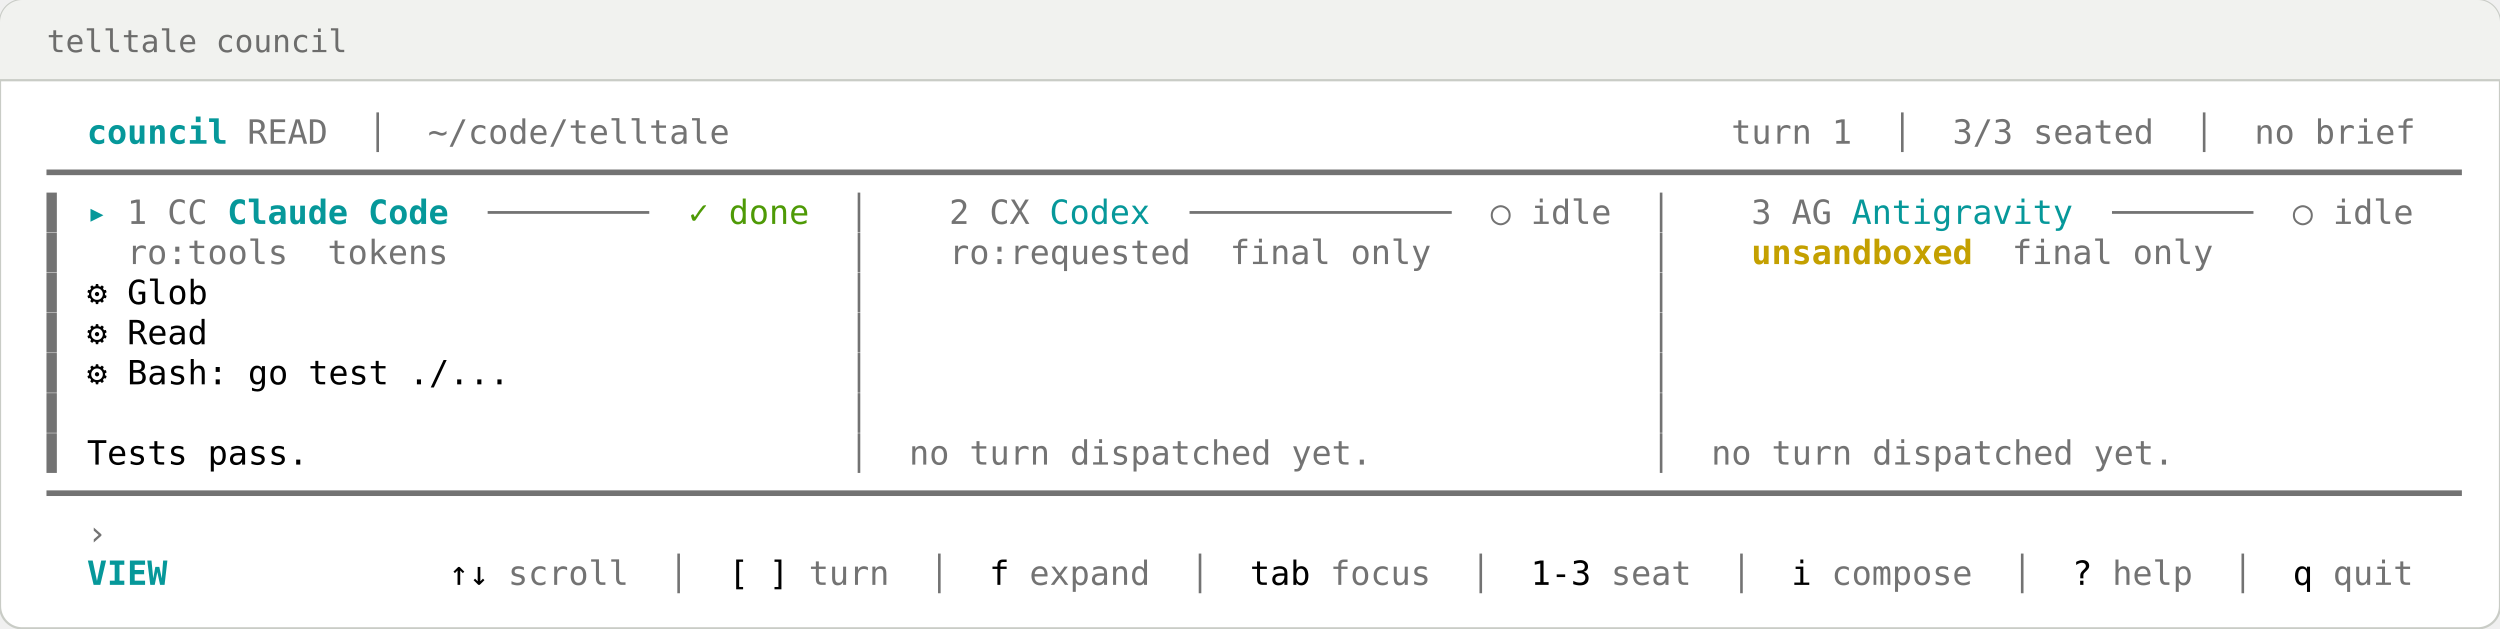
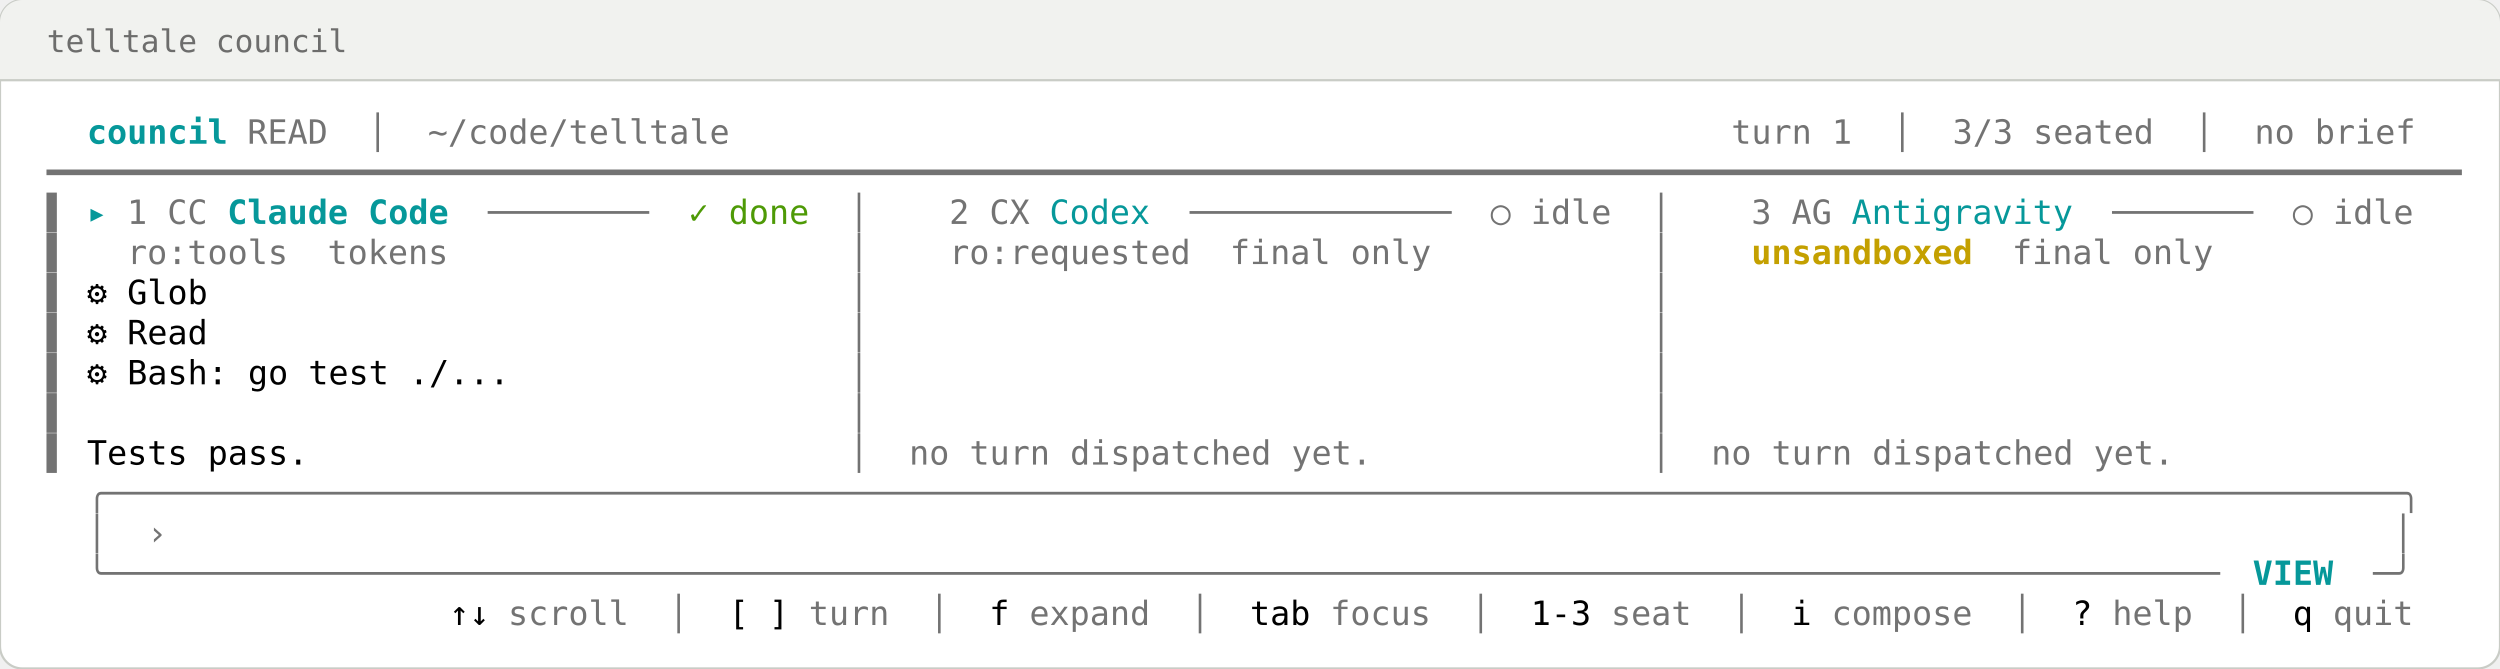
- <svg xmlns="http://www.w3.org/2000/svg" width="1122" height="282" viewBox="0 0 1122 282" role="img" aria-labelledby="t">
-   <rect x="0" y="0" width="1122" height="282" rx="10" fill="#ffffff" stroke="#c9ccc6" />
+ <svg xmlns="http://www.w3.org/2000/svg" width="1122" height="300" viewBox="0 0 1122 300" role="img" aria-labelledby="t">
+   <rect x="0" y="0" width="1122" height="300" rx="10" fill="#ffffff" stroke="#c9ccc6" />
  <path d="M0 36 V10 a10 10 0 0 1 10 -10 H1112 a10 10 0 0 1 10 10 V36 Z" fill="#f1f2ef" />
  <line x1="0" y1="36" x2="1122" y2="36" stroke="#c9ccc6" />
  <text x="21" y="23.4" font-family="'JetBrains Mono','Fira Code','Cascadia Mono',Consolas,'DejaVu Sans Mono',monospace" font-size="14" fill="#000000" fill-opacity="0.55" xml:space="preserve">telltale council</text>
  <text y="64.5" font-family="'JetBrains Mono','Fira Code','Cascadia Mono',Consolas,'DejaVu Sans Mono',monospace" font-size="15" xml:space="preserve">
    <tspan x="21" textLength="18" lengthAdjust="spacingAndGlyphs" fill="#000000">  </tspan>
    <tspan x="39" textLength="63" lengthAdjust="spacingAndGlyphs" fill="#06989a" font-weight="bold">council</tspan>
    <tspan x="102" textLength="9" lengthAdjust="spacingAndGlyphs" fill="#000000"> </tspan>
    <tspan x="111" textLength="36" lengthAdjust="spacingAndGlyphs" fill="#000000" fill-opacity="0.55">READ</tspan>
    <tspan x="147" textLength="18" lengthAdjust="spacingAndGlyphs" fill="#000000">  </tspan>
    <tspan x="165" textLength="9" lengthAdjust="spacingAndGlyphs" fill="#000000" fill-opacity="0.55">│</tspan>
    <tspan x="174" textLength="18" lengthAdjust="spacingAndGlyphs" fill="#000000">  </tspan>
    <tspan x="192" textLength="135" lengthAdjust="spacingAndGlyphs" fill="#000000" fill-opacity="0.55">~/code/telltale</tspan>
    <tspan x="327" textLength="450" lengthAdjust="spacingAndGlyphs" fill="#000000">                                                  </tspan>
    <tspan x="777" textLength="306" lengthAdjust="spacingAndGlyphs" fill="#000000" fill-opacity="0.55">turn 1  │  3/3 seated  │  no brief</tspan>
    <tspan x="1083" textLength="18" lengthAdjust="spacingAndGlyphs" fill="#000000">  </tspan>
  </text>
  <text y="82.5" font-family="'JetBrains Mono','Fira Code','Cascadia Mono',Consolas,'DejaVu Sans Mono',monospace" font-size="15" xml:space="preserve">
    <tspan x="21" textLength="1080" lengthAdjust="spacingAndGlyphs" fill="#000000" fill-opacity="0.55">━━━━━━━━━━━━━━━━━━━━━━━━━━━━━━━━━━━━━━━━━━━━━━━━━━━━━━━━━━━━━━━━━━━━━━━━━━━━━━━━━━━━━━━━━━━━━━━━━━━━━━━━━━━━━━━━━━━━━━━━</tspan>
  </text>
  <text y="100.5" font-family="'JetBrains Mono','Fira Code','Cascadia Mono',Consolas,'DejaVu Sans Mono',monospace" font-size="15" xml:space="preserve">
    <tspan x="21" textLength="9" lengthAdjust="spacingAndGlyphs" fill="#000000" fill-opacity="0.55">▌</tspan>
    <tspan x="30" textLength="9" lengthAdjust="spacingAndGlyphs" fill="#000000"> </tspan>
    <tspan x="39" textLength="18" lengthAdjust="spacingAndGlyphs" fill="#06989a" font-weight="bold">▸ </tspan>
    <tspan x="57" textLength="45" lengthAdjust="spacingAndGlyphs" fill="#000000" fill-opacity="0.55">1 CC </tspan>
    <tspan x="102" textLength="99" lengthAdjust="spacingAndGlyphs" fill="#06989a" font-weight="bold">Claude Code</tspan>
    <tspan x="201" textLength="18" lengthAdjust="spacingAndGlyphs" fill="#000000">  </tspan>
    <tspan x="219" textLength="72" lengthAdjust="spacingAndGlyphs" fill="#000000" fill-opacity="0.55">────────</tspan>
    <tspan x="291" textLength="18" lengthAdjust="spacingAndGlyphs" fill="#000000">  </tspan>
    <tspan x="309" textLength="54" lengthAdjust="spacingAndGlyphs" fill="#4e9a06">✓ done</tspan>
    <tspan x="363" textLength="18" lengthAdjust="spacingAndGlyphs" fill="#000000">  </tspan>
    <tspan x="381" textLength="9" lengthAdjust="spacingAndGlyphs" fill="#000000" fill-opacity="0.55">│</tspan>
    <tspan x="390" textLength="18" lengthAdjust="spacingAndGlyphs" fill="#000000">  </tspan>
    <tspan x="408" textLength="18" lengthAdjust="spacingAndGlyphs" fill="#06989a">  </tspan>
    <tspan x="426" textLength="45" lengthAdjust="spacingAndGlyphs" fill="#000000" fill-opacity="0.55">2 CX </tspan>
    <tspan x="471" textLength="45" lengthAdjust="spacingAndGlyphs" fill="#06989a">Codex</tspan>
    <tspan x="516" textLength="18" lengthAdjust="spacingAndGlyphs" fill="#000000">  </tspan>
    <tspan x="534" textLength="117" lengthAdjust="spacingAndGlyphs" fill="#000000" fill-opacity="0.55">─────────────</tspan>
    <tspan x="651" textLength="18" lengthAdjust="spacingAndGlyphs" fill="#000000">  </tspan>
    <tspan x="669" textLength="54" lengthAdjust="spacingAndGlyphs" fill="#000000" fill-opacity="0.55">○ idle</tspan>
    <tspan x="723" textLength="18" lengthAdjust="spacingAndGlyphs" fill="#000000">  </tspan>
    <tspan x="741" textLength="9" lengthAdjust="spacingAndGlyphs" fill="#000000" fill-opacity="0.55">│</tspan>
    <tspan x="750" textLength="18" lengthAdjust="spacingAndGlyphs" fill="#000000">  </tspan>
    <tspan x="768" textLength="18" lengthAdjust="spacingAndGlyphs" fill="#06989a">  </tspan>
    <tspan x="786" textLength="45" lengthAdjust="spacingAndGlyphs" fill="#000000" fill-opacity="0.55">3 AG </tspan>
    <tspan x="831" textLength="99" lengthAdjust="spacingAndGlyphs" fill="#06989a">Antigravity</tspan>
    <tspan x="930" textLength="18" lengthAdjust="spacingAndGlyphs" fill="#000000">  </tspan>
    <tspan x="948" textLength="63" lengthAdjust="spacingAndGlyphs" fill="#000000" fill-opacity="0.55">───────</tspan>
    <tspan x="1011" textLength="18" lengthAdjust="spacingAndGlyphs" fill="#000000">  </tspan>
    <tspan x="1029" textLength="54" lengthAdjust="spacingAndGlyphs" fill="#000000" fill-opacity="0.55">○ idle</tspan>
    <tspan x="1083" textLength="18" lengthAdjust="spacingAndGlyphs" fill="#000000">  </tspan>
  </text>
  <text y="118.5" font-family="'JetBrains Mono','Fira Code','Cascadia Mono',Consolas,'DejaVu Sans Mono',monospace" font-size="15" xml:space="preserve">
    <tspan x="21" textLength="9" lengthAdjust="spacingAndGlyphs" fill="#000000" fill-opacity="0.55">▌</tspan>
    <tspan x="30" textLength="27" lengthAdjust="spacingAndGlyphs" fill="#000000">   </tspan>
    <tspan x="57" textLength="72" lengthAdjust="spacingAndGlyphs" fill="#000000" fill-opacity="0.55">ro:tools</tspan>
    <tspan x="129" textLength="18" lengthAdjust="spacingAndGlyphs" fill="#000000">  </tspan>
    <tspan x="147" textLength="54" lengthAdjust="spacingAndGlyphs" fill="#000000" fill-opacity="0.55">tokens</tspan>
    <tspan x="201" textLength="180" lengthAdjust="spacingAndGlyphs" fill="#000000">                    </tspan>
    <tspan x="381" textLength="9" lengthAdjust="spacingAndGlyphs" fill="#000000" fill-opacity="0.55">│</tspan>
    <tspan x="390" textLength="36" lengthAdjust="spacingAndGlyphs" fill="#000000">    </tspan>
    <tspan x="426" textLength="108" lengthAdjust="spacingAndGlyphs" fill="#000000" fill-opacity="0.55">ro:requested</tspan>
    <tspan x="534" textLength="18" lengthAdjust="spacingAndGlyphs" fill="#000000">  </tspan>
    <tspan x="552" textLength="90" lengthAdjust="spacingAndGlyphs" fill="#000000" fill-opacity="0.55">final only</tspan>
    <tspan x="642" textLength="99" lengthAdjust="spacingAndGlyphs" fill="#000000">           </tspan>
    <tspan x="741" textLength="9" lengthAdjust="spacingAndGlyphs" fill="#000000" fill-opacity="0.55">│</tspan>
    <tspan x="750" textLength="36" lengthAdjust="spacingAndGlyphs" fill="#000000">    </tspan>
    <tspan x="786" textLength="99" lengthAdjust="spacingAndGlyphs" fill="#c4a000" font-weight="bold">unsandboxed</tspan>
    <tspan x="885" textLength="18" lengthAdjust="spacingAndGlyphs" fill="#000000">  </tspan>
    <tspan x="903" textLength="90" lengthAdjust="spacingAndGlyphs" fill="#000000" fill-opacity="0.55">final only</tspan>
    <tspan x="993" textLength="108" lengthAdjust="spacingAndGlyphs" fill="#000000">            </tspan>
  </text>
  <text y="136.5" font-family="'JetBrains Mono','Fira Code','Cascadia Mono',Consolas,'DejaVu Sans Mono',monospace" font-size="15" xml:space="preserve">
    <tspan x="21" textLength="9" lengthAdjust="spacingAndGlyphs" fill="#000000" fill-opacity="0.55">▌</tspan>
    <tspan x="30" textLength="351" lengthAdjust="spacingAndGlyphs" fill="#000000"> ⚙ Glob                                </tspan>
    <tspan x="381" textLength="9" lengthAdjust="spacingAndGlyphs" fill="#000000" fill-opacity="0.55">│</tspan>
    <tspan x="390" textLength="351" lengthAdjust="spacingAndGlyphs" fill="#000000">                                       </tspan>
    <tspan x="741" textLength="9" lengthAdjust="spacingAndGlyphs" fill="#000000" fill-opacity="0.55">│</tspan>
    <tspan x="750" textLength="351" lengthAdjust="spacingAndGlyphs" fill="#000000">                                       </tspan>
  </text>
  <text y="154.5" font-family="'JetBrains Mono','Fira Code','Cascadia Mono',Consolas,'DejaVu Sans Mono',monospace" font-size="15" xml:space="preserve">
    <tspan x="21" textLength="9" lengthAdjust="spacingAndGlyphs" fill="#000000" fill-opacity="0.55">▌</tspan>
    <tspan x="30" textLength="351" lengthAdjust="spacingAndGlyphs" fill="#000000"> ⚙ Read                                </tspan>
    <tspan x="381" textLength="9" lengthAdjust="spacingAndGlyphs" fill="#000000" fill-opacity="0.55">│</tspan>
    <tspan x="390" textLength="351" lengthAdjust="spacingAndGlyphs" fill="#000000">                                       </tspan>
    <tspan x="741" textLength="9" lengthAdjust="spacingAndGlyphs" fill="#000000" fill-opacity="0.55">│</tspan>
    <tspan x="750" textLength="351" lengthAdjust="spacingAndGlyphs" fill="#000000">                                       </tspan>
  </text>
  <text y="172.5" font-family="'JetBrains Mono','Fira Code','Cascadia Mono',Consolas,'DejaVu Sans Mono',monospace" font-size="15" xml:space="preserve">
    <tspan x="21" textLength="9" lengthAdjust="spacingAndGlyphs" fill="#000000" fill-opacity="0.55">▌</tspan>
    <tspan x="30" textLength="351" lengthAdjust="spacingAndGlyphs" fill="#000000"> ⚙ Bash: go test ./...                 </tspan>
    <tspan x="381" textLength="9" lengthAdjust="spacingAndGlyphs" fill="#000000" fill-opacity="0.55">│</tspan>
    <tspan x="390" textLength="351" lengthAdjust="spacingAndGlyphs" fill="#000000">                                       </tspan>
    <tspan x="741" textLength="9" lengthAdjust="spacingAndGlyphs" fill="#000000" fill-opacity="0.55">│</tspan>
    <tspan x="750" textLength="351" lengthAdjust="spacingAndGlyphs" fill="#000000">                                       </tspan>
  </text>
  <text y="190.5" font-family="'JetBrains Mono','Fira Code','Cascadia Mono',Consolas,'DejaVu Sans Mono',monospace" font-size="15" xml:space="preserve">
    <tspan x="21" textLength="9" lengthAdjust="spacingAndGlyphs" fill="#000000" fill-opacity="0.55">▌</tspan>
    <tspan x="30" textLength="351" lengthAdjust="spacingAndGlyphs" fill="#000000">                                       </tspan>
    <tspan x="381" textLength="9" lengthAdjust="spacingAndGlyphs" fill="#000000" fill-opacity="0.55">│</tspan>
    <tspan x="390" textLength="351" lengthAdjust="spacingAndGlyphs" fill="#000000">                                       </tspan>
    <tspan x="741" textLength="9" lengthAdjust="spacingAndGlyphs" fill="#000000" fill-opacity="0.55">│</tspan>
    <tspan x="750" textLength="351" lengthAdjust="spacingAndGlyphs" fill="#000000">                                       </tspan>
  </text>
  <text y="208.5" font-family="'JetBrains Mono','Fira Code','Cascadia Mono',Consolas,'DejaVu Sans Mono',monospace" font-size="15" xml:space="preserve">
    <tspan x="21" textLength="9" lengthAdjust="spacingAndGlyphs" fill="#000000" fill-opacity="0.55">▌</tspan>
    <tspan x="30" textLength="351" lengthAdjust="spacingAndGlyphs" fill="#000000"> Tests pass.                           </tspan>
    <tspan x="381" textLength="9" lengthAdjust="spacingAndGlyphs" fill="#000000" fill-opacity="0.55">│</tspan>
    <tspan x="390" textLength="18" lengthAdjust="spacingAndGlyphs" fill="#000000">  </tspan>
    <tspan x="408" textLength="207" lengthAdjust="spacingAndGlyphs" fill="#000000" fill-opacity="0.55">no turn dispatched yet.</tspan>
    <tspan x="615" textLength="126" lengthAdjust="spacingAndGlyphs" fill="#000000">              </tspan>
    <tspan x="741" textLength="9" lengthAdjust="spacingAndGlyphs" fill="#000000" fill-opacity="0.55">│</tspan>
    <tspan x="750" textLength="18" lengthAdjust="spacingAndGlyphs" fill="#000000">  </tspan>
    <tspan x="768" textLength="207" lengthAdjust="spacingAndGlyphs" fill="#000000" fill-opacity="0.55">no turn dispatched yet.</tspan>
    <tspan x="975" textLength="126" lengthAdjust="spacingAndGlyphs" fill="#000000">              </tspan>
  </text>
  <text y="226.5" font-family="'JetBrains Mono','Fira Code','Cascadia Mono',Consolas,'DejaVu Sans Mono',monospace" font-size="15" xml:space="preserve">
-     <tspan x="21" textLength="1080" lengthAdjust="spacingAndGlyphs" fill="#000000" fill-opacity="0.55">━━━━━━━━━━━━━━━━━━━━━━━━━━━━━━━━━━━━━━━━━━━━━━━━━━━━━━━━━━━━━━━━━━━━━━━━━━━━━━━━━━━━━━━━━━━━━━━━━━━━━━━━━━━━━━━━━━━━━━━━</tspan>
+     <tspan x="21" textLength="18" lengthAdjust="spacingAndGlyphs" fill="#000000">  </tspan>
+     <tspan x="39" textLength="1044" lengthAdjust="spacingAndGlyphs" fill="#000000" fill-opacity="0.55">╭──────────────────────────────────────────────────────────────────────────────────────────────────────────────────╮</tspan>
+     <tspan x="1083" textLength="18" lengthAdjust="spacingAndGlyphs" fill="#000000">  </tspan>
  </text>
  <text y="244.5" font-family="'JetBrains Mono','Fira Code','Cascadia Mono',Consolas,'DejaVu Sans Mono',monospace" font-size="15" xml:space="preserve">
    <tspan x="21" textLength="18" lengthAdjust="spacingAndGlyphs" fill="#000000">  </tspan>
-     <tspan x="39" textLength="18" lengthAdjust="spacingAndGlyphs" fill="#000000" fill-opacity="0.55">› </tspan>
-     <tspan x="57" textLength="1044" lengthAdjust="spacingAndGlyphs" fill="#000000">                                                                                                                    </tspan>
+     <tspan x="39" textLength="27" lengthAdjust="spacingAndGlyphs" fill="#000000" fill-opacity="0.55">│  </tspan>
+     <tspan x="66" textLength="18" lengthAdjust="spacingAndGlyphs" fill="#000000" fill-opacity="0.55">› </tspan>
+     <tspan x="84" textLength="972" lengthAdjust="spacingAndGlyphs" fill="#000000">                                                                                                            </tspan>
+     <tspan x="1056" textLength="27" lengthAdjust="spacingAndGlyphs" fill="#000000" fill-opacity="0.55">  │</tspan>
+     <tspan x="1083" textLength="18" lengthAdjust="spacingAndGlyphs" fill="#000000">  </tspan>
  </text>
  <text y="262.5" font-family="'JetBrains Mono','Fira Code','Cascadia Mono',Consolas,'DejaVu Sans Mono',monospace" font-size="15" xml:space="preserve">
    <tspan x="21" textLength="18" lengthAdjust="spacingAndGlyphs" fill="#000000">  </tspan>
-     <tspan x="39" textLength="36" lengthAdjust="spacingAndGlyphs" fill="#06989a" font-weight="bold">VIEW</tspan>
-     <tspan x="75" textLength="153" lengthAdjust="spacingAndGlyphs" fill="#000000">              ↑↓ </tspan>
+     <tspan x="39" textLength="972" lengthAdjust="spacingAndGlyphs" fill="#000000" fill-opacity="0.55">╰─────────────────────────────────────────────────────────────────────────────────────────────────────────  </tspan>
+     <tspan x="1011" textLength="36" lengthAdjust="spacingAndGlyphs" fill="#06989a" font-weight="bold">VIEW</tspan>
+     <tspan x="1047" textLength="36" lengthAdjust="spacingAndGlyphs" fill="#000000" fill-opacity="0.55">  ─╯</tspan>
+     <tspan x="1083" textLength="18" lengthAdjust="spacingAndGlyphs" fill="#000000">  </tspan>
+   </text>
+   <text y="280.5" font-family="'JetBrains Mono','Fira Code','Cascadia Mono',Consolas,'DejaVu Sans Mono',monospace" font-size="15" xml:space="preserve">
+     <tspan x="21" textLength="207" lengthAdjust="spacingAndGlyphs" fill="#000000">                    ↑↓ </tspan>
    <tspan x="228" textLength="54" lengthAdjust="spacingAndGlyphs" fill="#000000" fill-opacity="0.55">scroll</tspan>
    <tspan x="282" textLength="45" lengthAdjust="spacingAndGlyphs" fill="#000000" fill-opacity="0.55">  │  </tspan>
    <tspan x="327" textLength="36" lengthAdjust="spacingAndGlyphs" fill="#000000">[ ] </tspan>
    <tspan x="363" textLength="36" lengthAdjust="spacingAndGlyphs" fill="#000000" fill-opacity="0.55">turn</tspan>
    <tspan x="399" textLength="45" lengthAdjust="spacingAndGlyphs" fill="#000000" fill-opacity="0.55">  │  </tspan>
    <tspan x="444" textLength="18" lengthAdjust="spacingAndGlyphs" fill="#000000">f </tspan>
    <tspan x="462" textLength="54" lengthAdjust="spacingAndGlyphs" fill="#000000" fill-opacity="0.55">expand</tspan>
    <tspan x="516" textLength="45" lengthAdjust="spacingAndGlyphs" fill="#000000" fill-opacity="0.55">  │  </tspan>
    <tspan x="561" textLength="36" lengthAdjust="spacingAndGlyphs" fill="#000000">tab </tspan>
    <tspan x="597" textLength="45" lengthAdjust="spacingAndGlyphs" fill="#000000" fill-opacity="0.55">focus</tspan>
    <tspan x="642" textLength="45" lengthAdjust="spacingAndGlyphs" fill="#000000" fill-opacity="0.55">  │  </tspan>
    <tspan x="687" textLength="36" lengthAdjust="spacingAndGlyphs" fill="#000000">1-3 </tspan>
    <tspan x="723" textLength="36" lengthAdjust="spacingAndGlyphs" fill="#000000" fill-opacity="0.55">seat</tspan>
    <tspan x="759" textLength="45" lengthAdjust="spacingAndGlyphs" fill="#000000" fill-opacity="0.55">  │  </tspan>
    <tspan x="804" textLength="18" lengthAdjust="spacingAndGlyphs" fill="#000000">i </tspan>
    <tspan x="822" textLength="63" lengthAdjust="spacingAndGlyphs" fill="#000000" fill-opacity="0.55">compose</tspan>
    <tspan x="885" textLength="45" lengthAdjust="spacingAndGlyphs" fill="#000000" fill-opacity="0.55">  │  </tspan>
    <tspan x="930" textLength="18" lengthAdjust="spacingAndGlyphs" fill="#000000">? </tspan>
    <tspan x="948" textLength="36" lengthAdjust="spacingAndGlyphs" fill="#000000" fill-opacity="0.55">help</tspan>
    <tspan x="984" textLength="45" lengthAdjust="spacingAndGlyphs" fill="#000000" fill-opacity="0.55">  │  </tspan>
    <tspan x="1029" textLength="18" lengthAdjust="spacingAndGlyphs" fill="#000000">q </tspan>
    <tspan x="1047" textLength="36" lengthAdjust="spacingAndGlyphs" fill="#000000" fill-opacity="0.55">quit</tspan>
    <tspan x="1083" textLength="18" lengthAdjust="spacingAndGlyphs" fill="#000000">  </tspan>
  </text>
</svg>
